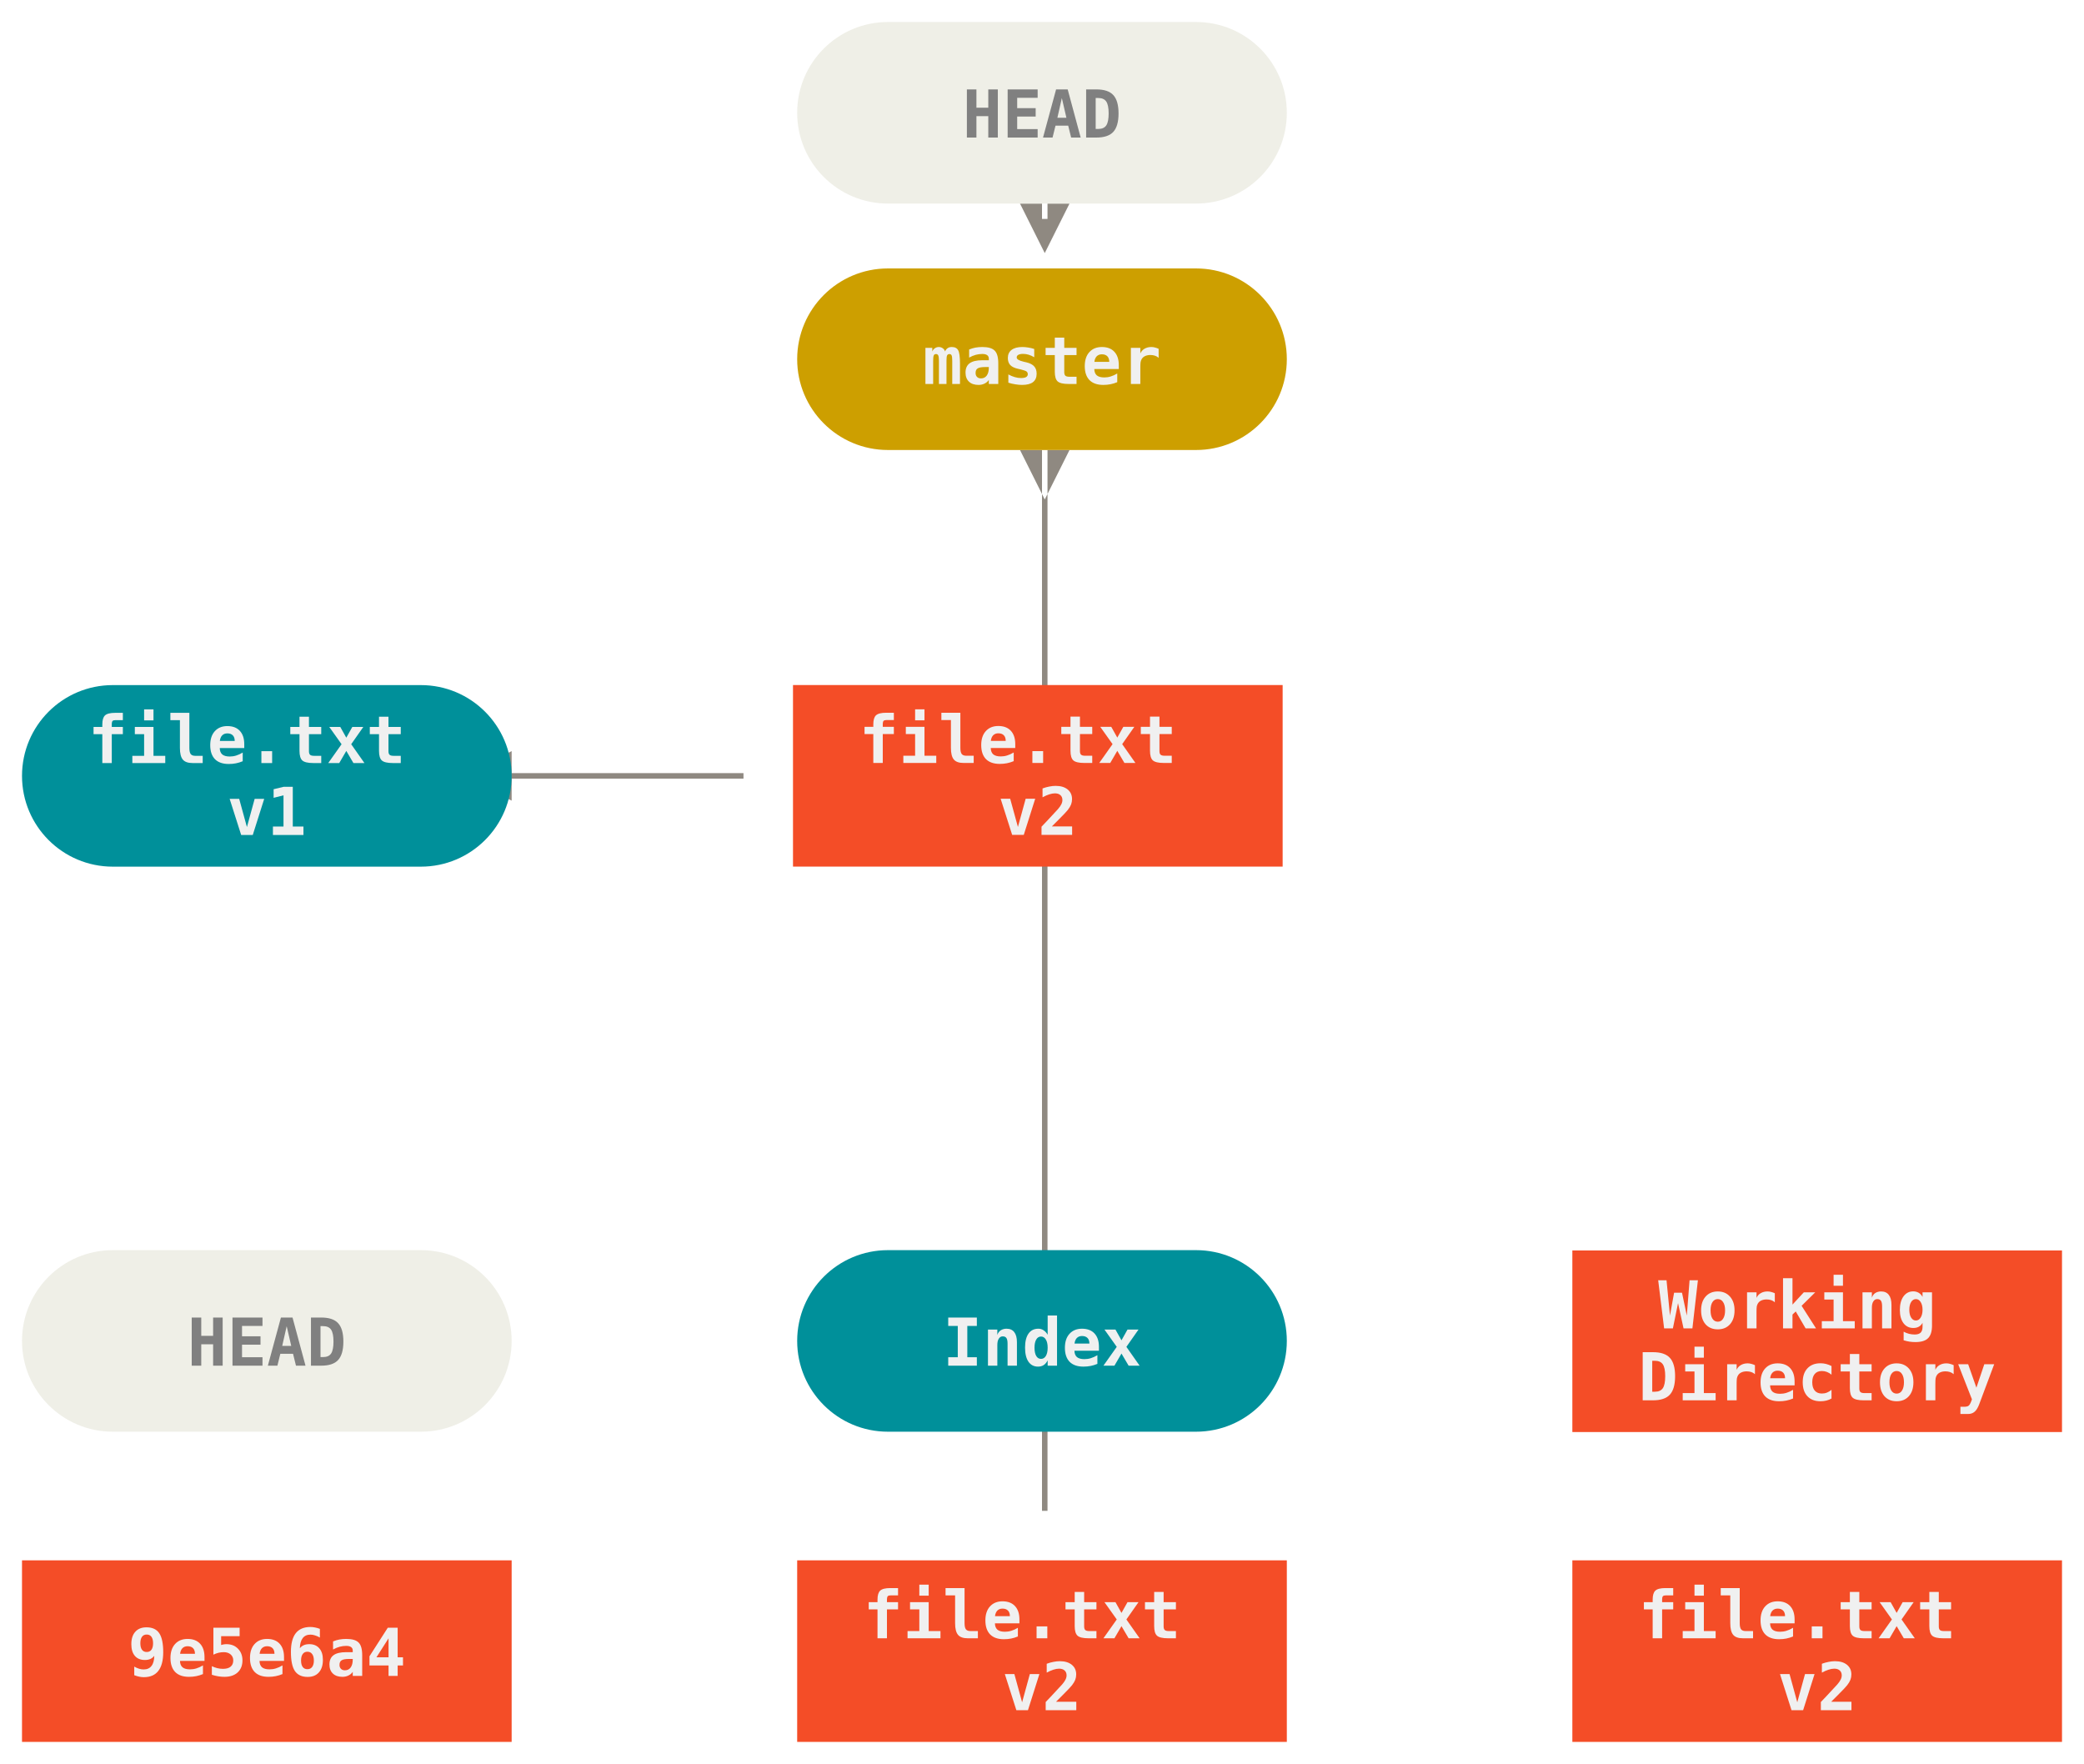
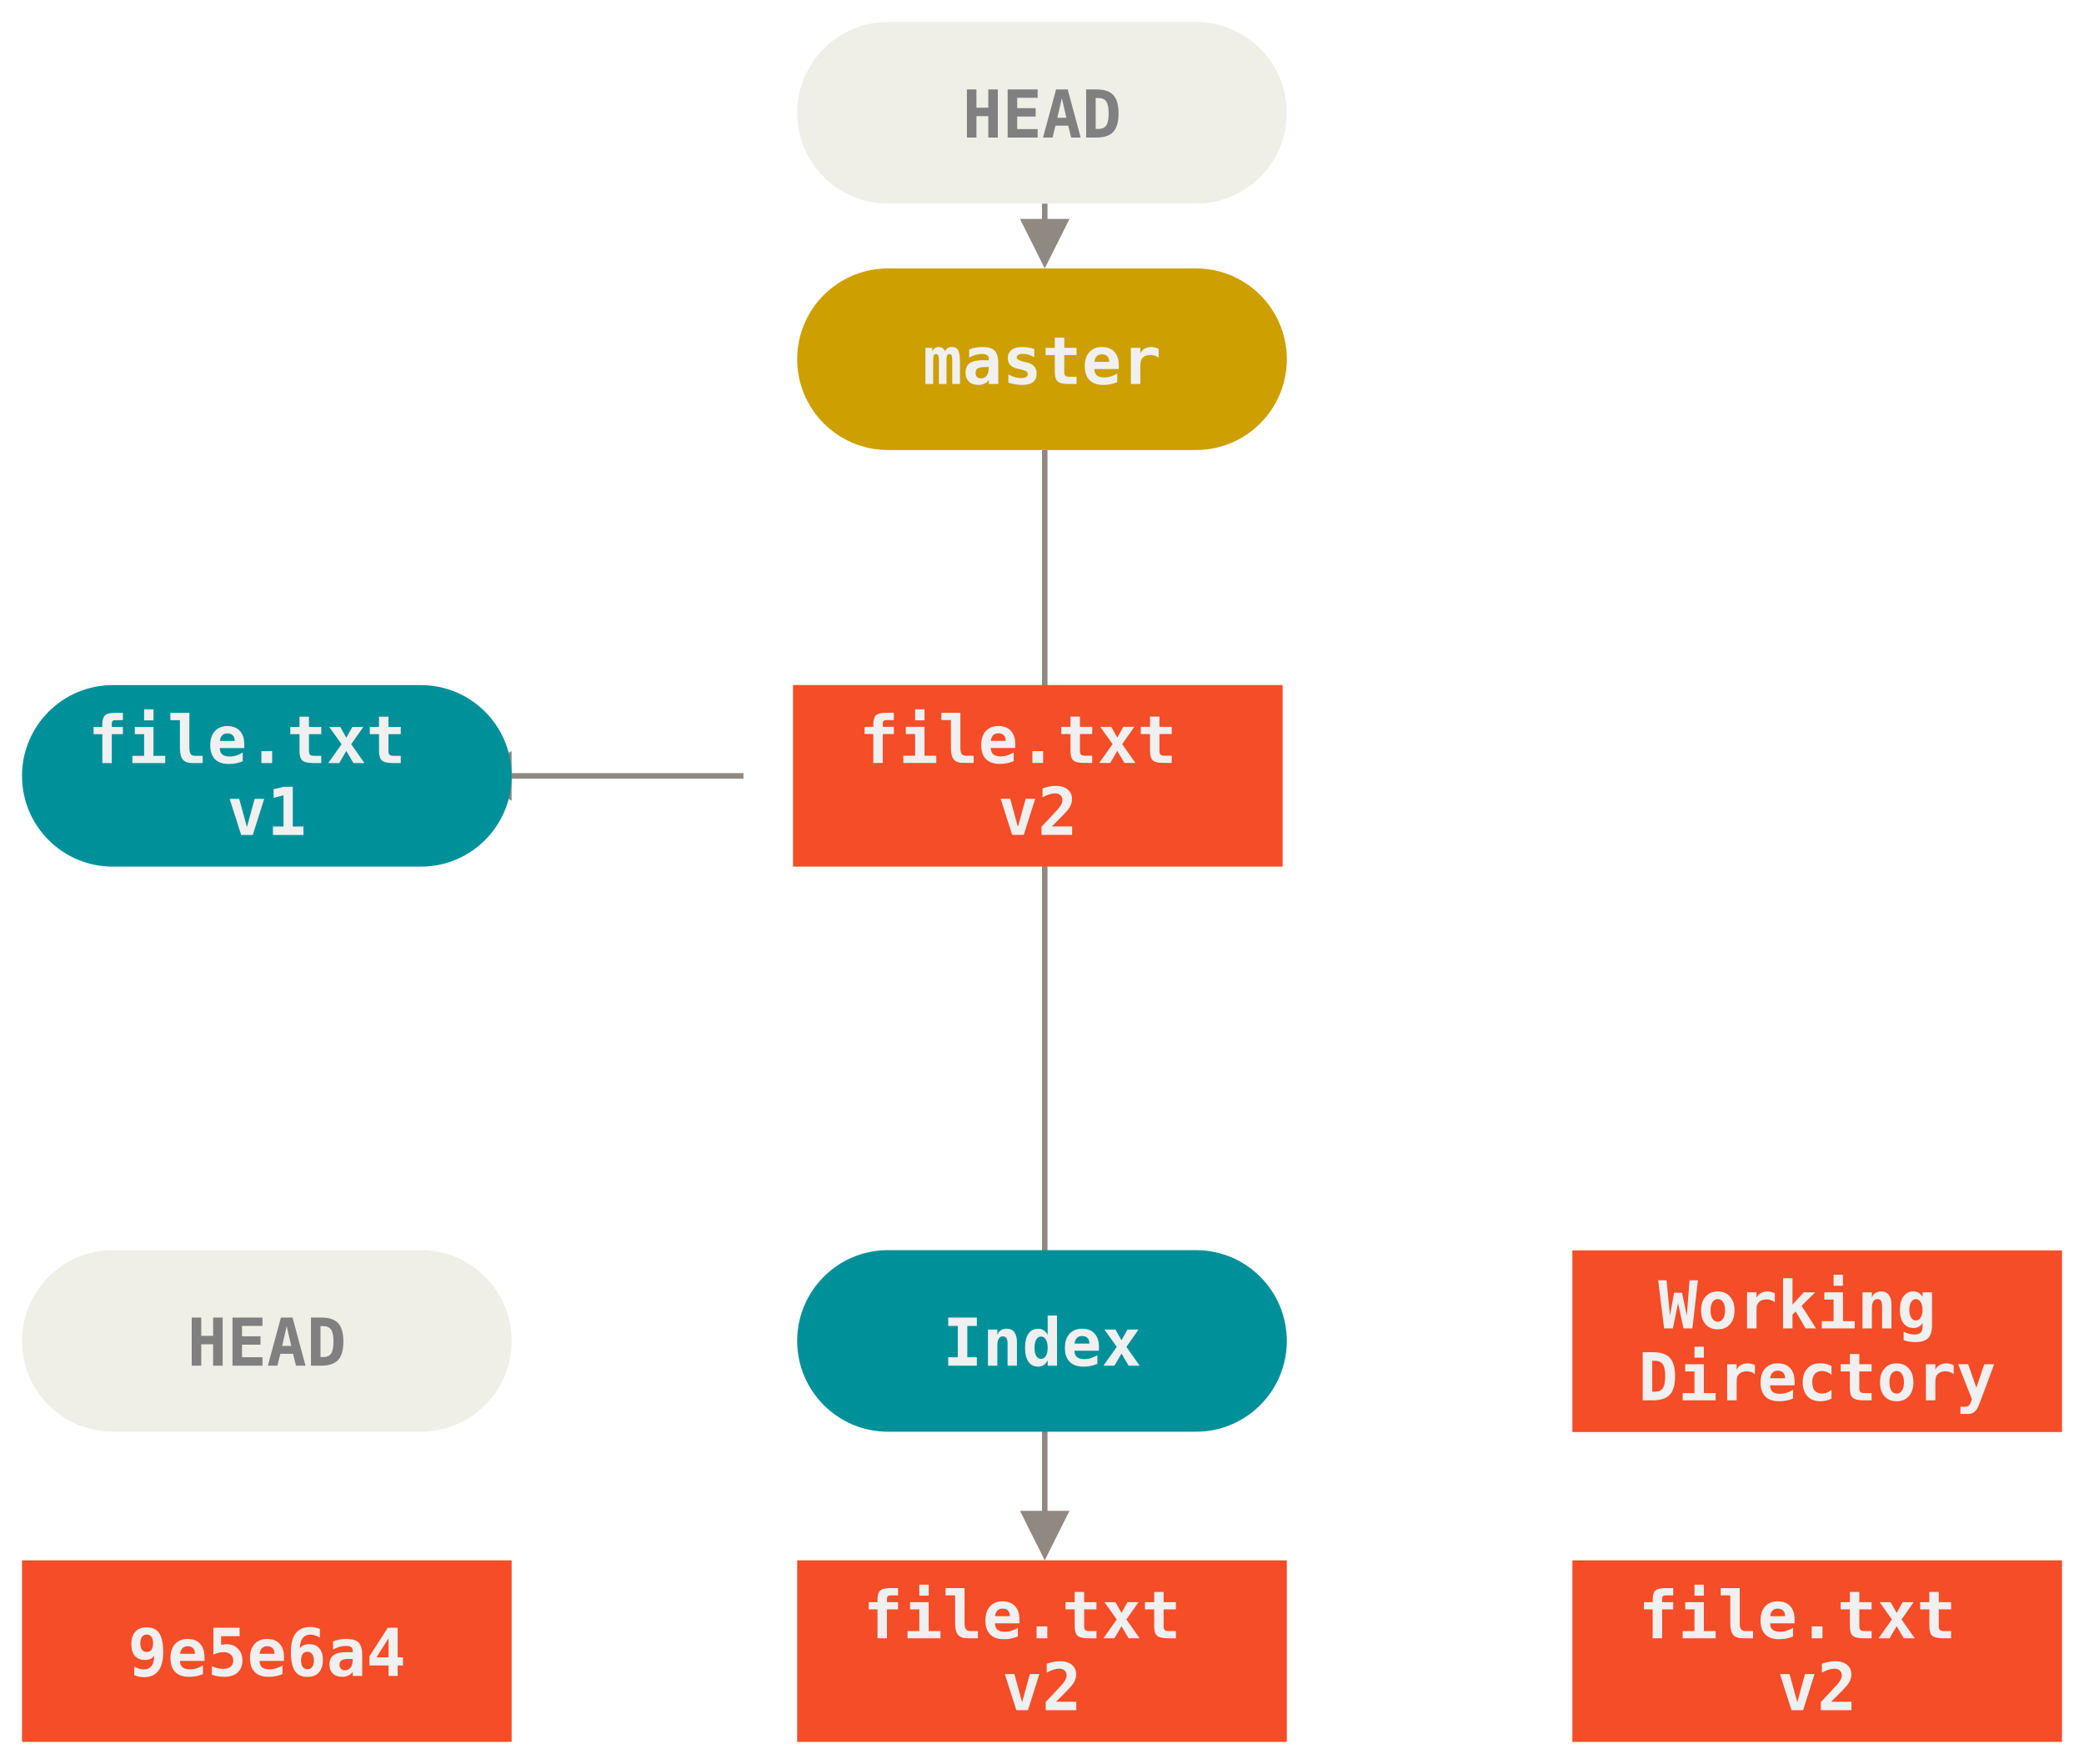
<svg xmlns="http://www.w3.org/2000/svg" version="1.1" width="757.6" height="641.2" viewBox="0 0 378.8 320.6">
-   <path d="m189.4 37v2.79h1v-2.79h4l-4.5 9-4.5-9z" fill="#8f8981" />
+   <path d="m189.4 39.79v-2.79h1v2.79h4l-4.5 9-4.5-9h4z" fill="#8f8981" />
  <path d="m93 140.52h42.14v1h-42.14v4l-9-4.5 9-4.5z" fill="#8f8981" />
-   <path d="m189.4 81.79v192.81h1v-192.81h4l-4.5 9-4.5-9z" fill="#8f8981" />
+   <path d="m189.4 274.6v-192.81h1v192.81h4l-4.5 9-4.5-9h4z" fill="#8f8981" />
  <g>
    <rect x="144.9" y="4" width="89" height="33" rx="16.5" ry="16.5" fill="#efefe7" />
    <text font-size="12px" font-weight="700" font-family="'JetBrains Mono', 'Source Code Pro', monospace" text-anchor="middle">
      <tspan x="189.4" y="25" fill="gray">HEAD</tspan>
    </text>
  </g>
  <g>
    <rect x="144.9" y="48.79" width="89" height="33" rx="16.5" ry="16.5" fill="#cd9f00" />
    <text font-size="12px" font-weight="700" font-family="'JetBrains Mono', 'Source Code Pro', monospace" text-anchor="middle">
      <tspan x="189.4" y="69.79" fill="#f0f0f0">master</tspan>
    </text>
  </g>
  <g>
    <rect x="285.8" y="283.6" width="89" height="33" fill="#f44d27" />
    <text font-size="12px" font-weight="700" font-family="'JetBrains Mono', 'Source Code Pro', monospace" text-anchor="middle">
      <tspan x="330.3" y="297.765" fill="#f0f0f0">file.txt</tspan>
      <tspan x="330.3" dy="13.07" fill="#f0f0f0">v2</tspan>
    </text>
  </g>
  <g>
    <rect x="285.8" y="227.28" width="89" height="33" fill="#f44d27" />
    <text font-size="12px" font-weight="700" font-family="'JetBrains Mono', 'Source Code Pro', monospace" text-anchor="middle">
      <tspan x="330.3" y="241.445" fill="#f0f0f0">Working</tspan>
      <tspan x="330.3" dy="13.07" fill="#f0f0f0">Directory</tspan>
    </text>
  </g>
  <g>
    <rect x="144.9" y="227.22" width="89" height="33" rx="16.5" ry="16.5" fill="#00909a" />
    <text font-size="12px" font-weight="700" font-family="'JetBrains Mono', 'Source Code Pro', monospace" text-anchor="middle">
      <tspan x="189.4" y="248.22" fill="#f0f0f0">Index</tspan>
    </text>
  </g>
  <g>
    <rect x="144.9" y="283.6" width="89" height="33" fill="#f44d27" />
    <text font-size="12px" font-weight="700" font-family="'JetBrains Mono', 'Source Code Pro', monospace" text-anchor="middle">
      <tspan x="189.4" y="297.765" fill="#f0f0f0">file.txt</tspan>
      <tspan x="189.4" dy="13.07" fill="#f0f0f0">v2</tspan>
    </text>
  </g>
  <g>
    <rect x="4" y="227.22" width="89" height="33" rx="16.5" ry="16.5" fill="#efefe7" />
    <text font-size="12px" font-weight="700" font-family="'JetBrains Mono', 'Source Code Pro', monospace" text-anchor="middle">
      <tspan x="48.5" y="248.22" fill="gray">HEAD</tspan>
    </text>
  </g>
  <g>
    <rect x="4" y="283.6" width="89" height="33" fill="#f44d27" />
    <text font-size="12px" font-weight="700" font-family="'JetBrains Mono', 'Source Code Pro', monospace" text-anchor="middle">
      <tspan x="48.5" y="304.6" fill="#f0f0f0">9e5e6a4</tspan>
    </text>
  </g>
  <g>
    <rect x="4" y="124.52" width="89" height="33" rx="16.5" ry="16.5" fill="#00909a" />
    <text font-size="12px" font-weight="700" font-family="'JetBrains Mono', 'Source Code Pro', monospace" text-anchor="middle">
      <tspan x="48.5" y="138.685" fill="#f0f0f0">file.txt</tspan>
      <tspan x="48.5" dy="13.07" fill="#f0f0f0">v1</tspan>
    </text>
  </g>
  <g>
    <rect x="144.14" y="124.51" width="89" height="33" fill="#f44d27" />
    <text font-size="12px" font-weight="700" font-family="'JetBrains Mono', 'Source Code Pro', monospace" text-anchor="middle">
      <tspan x="188.64" y="138.675" fill="#f0f0f0">file.txt</tspan>
      <tspan x="188.64" dy="13.07" fill="#f0f0f0">v2</tspan>
    </text>
  </g>
</svg>
